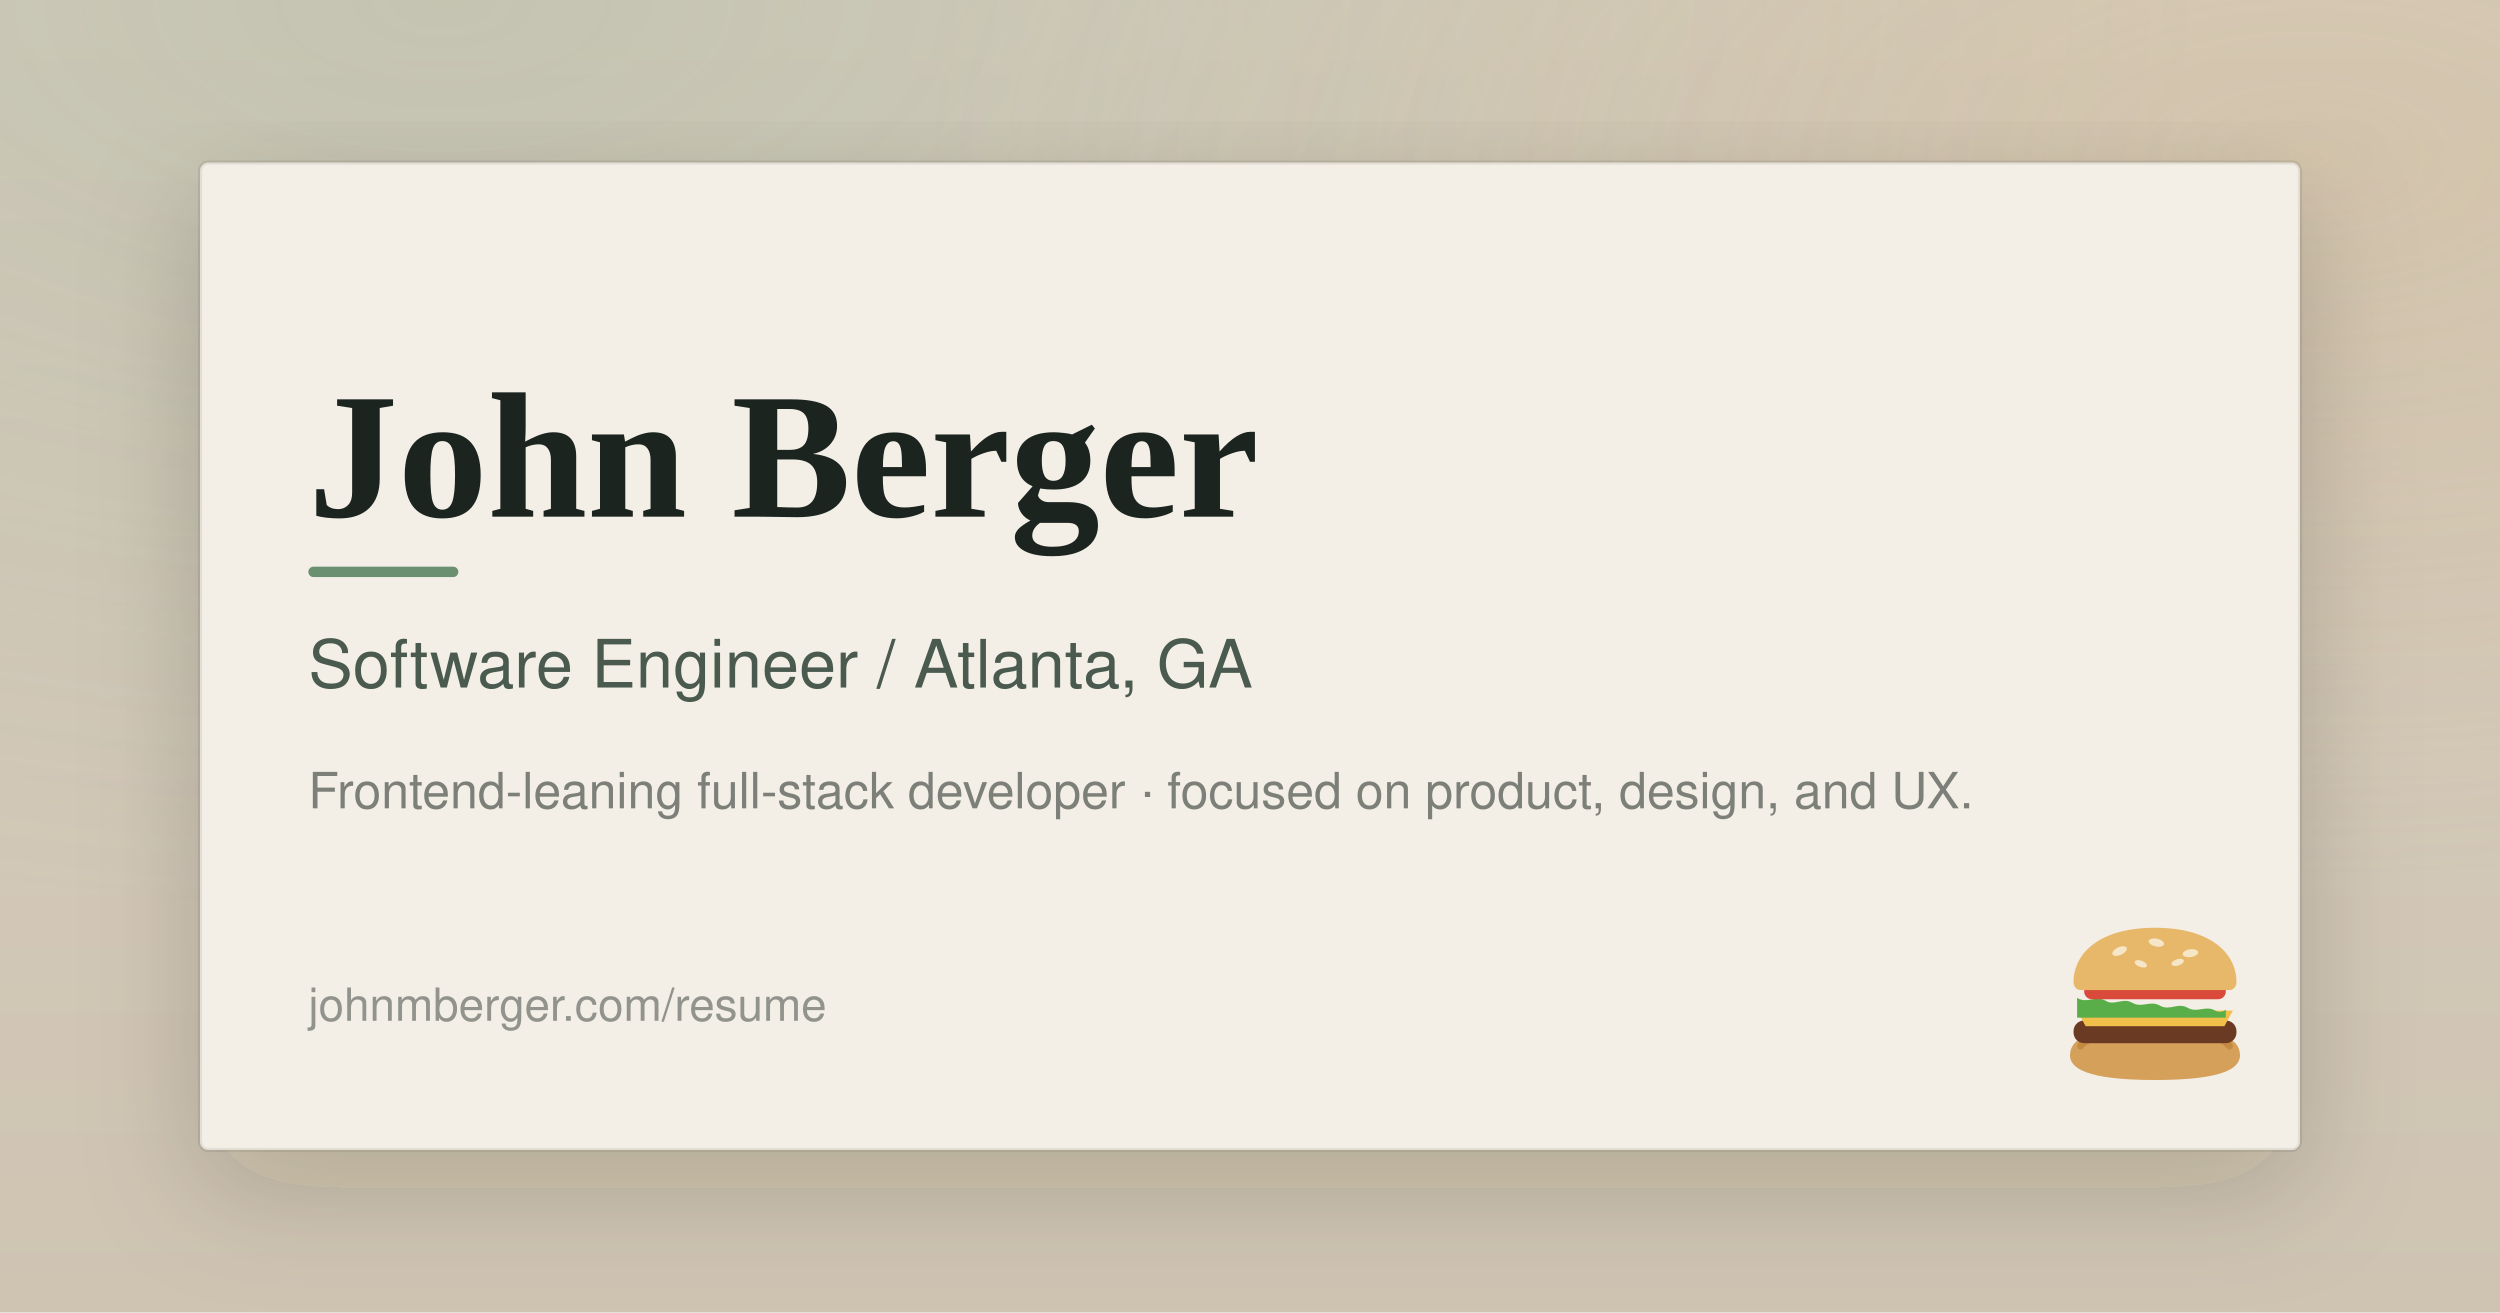
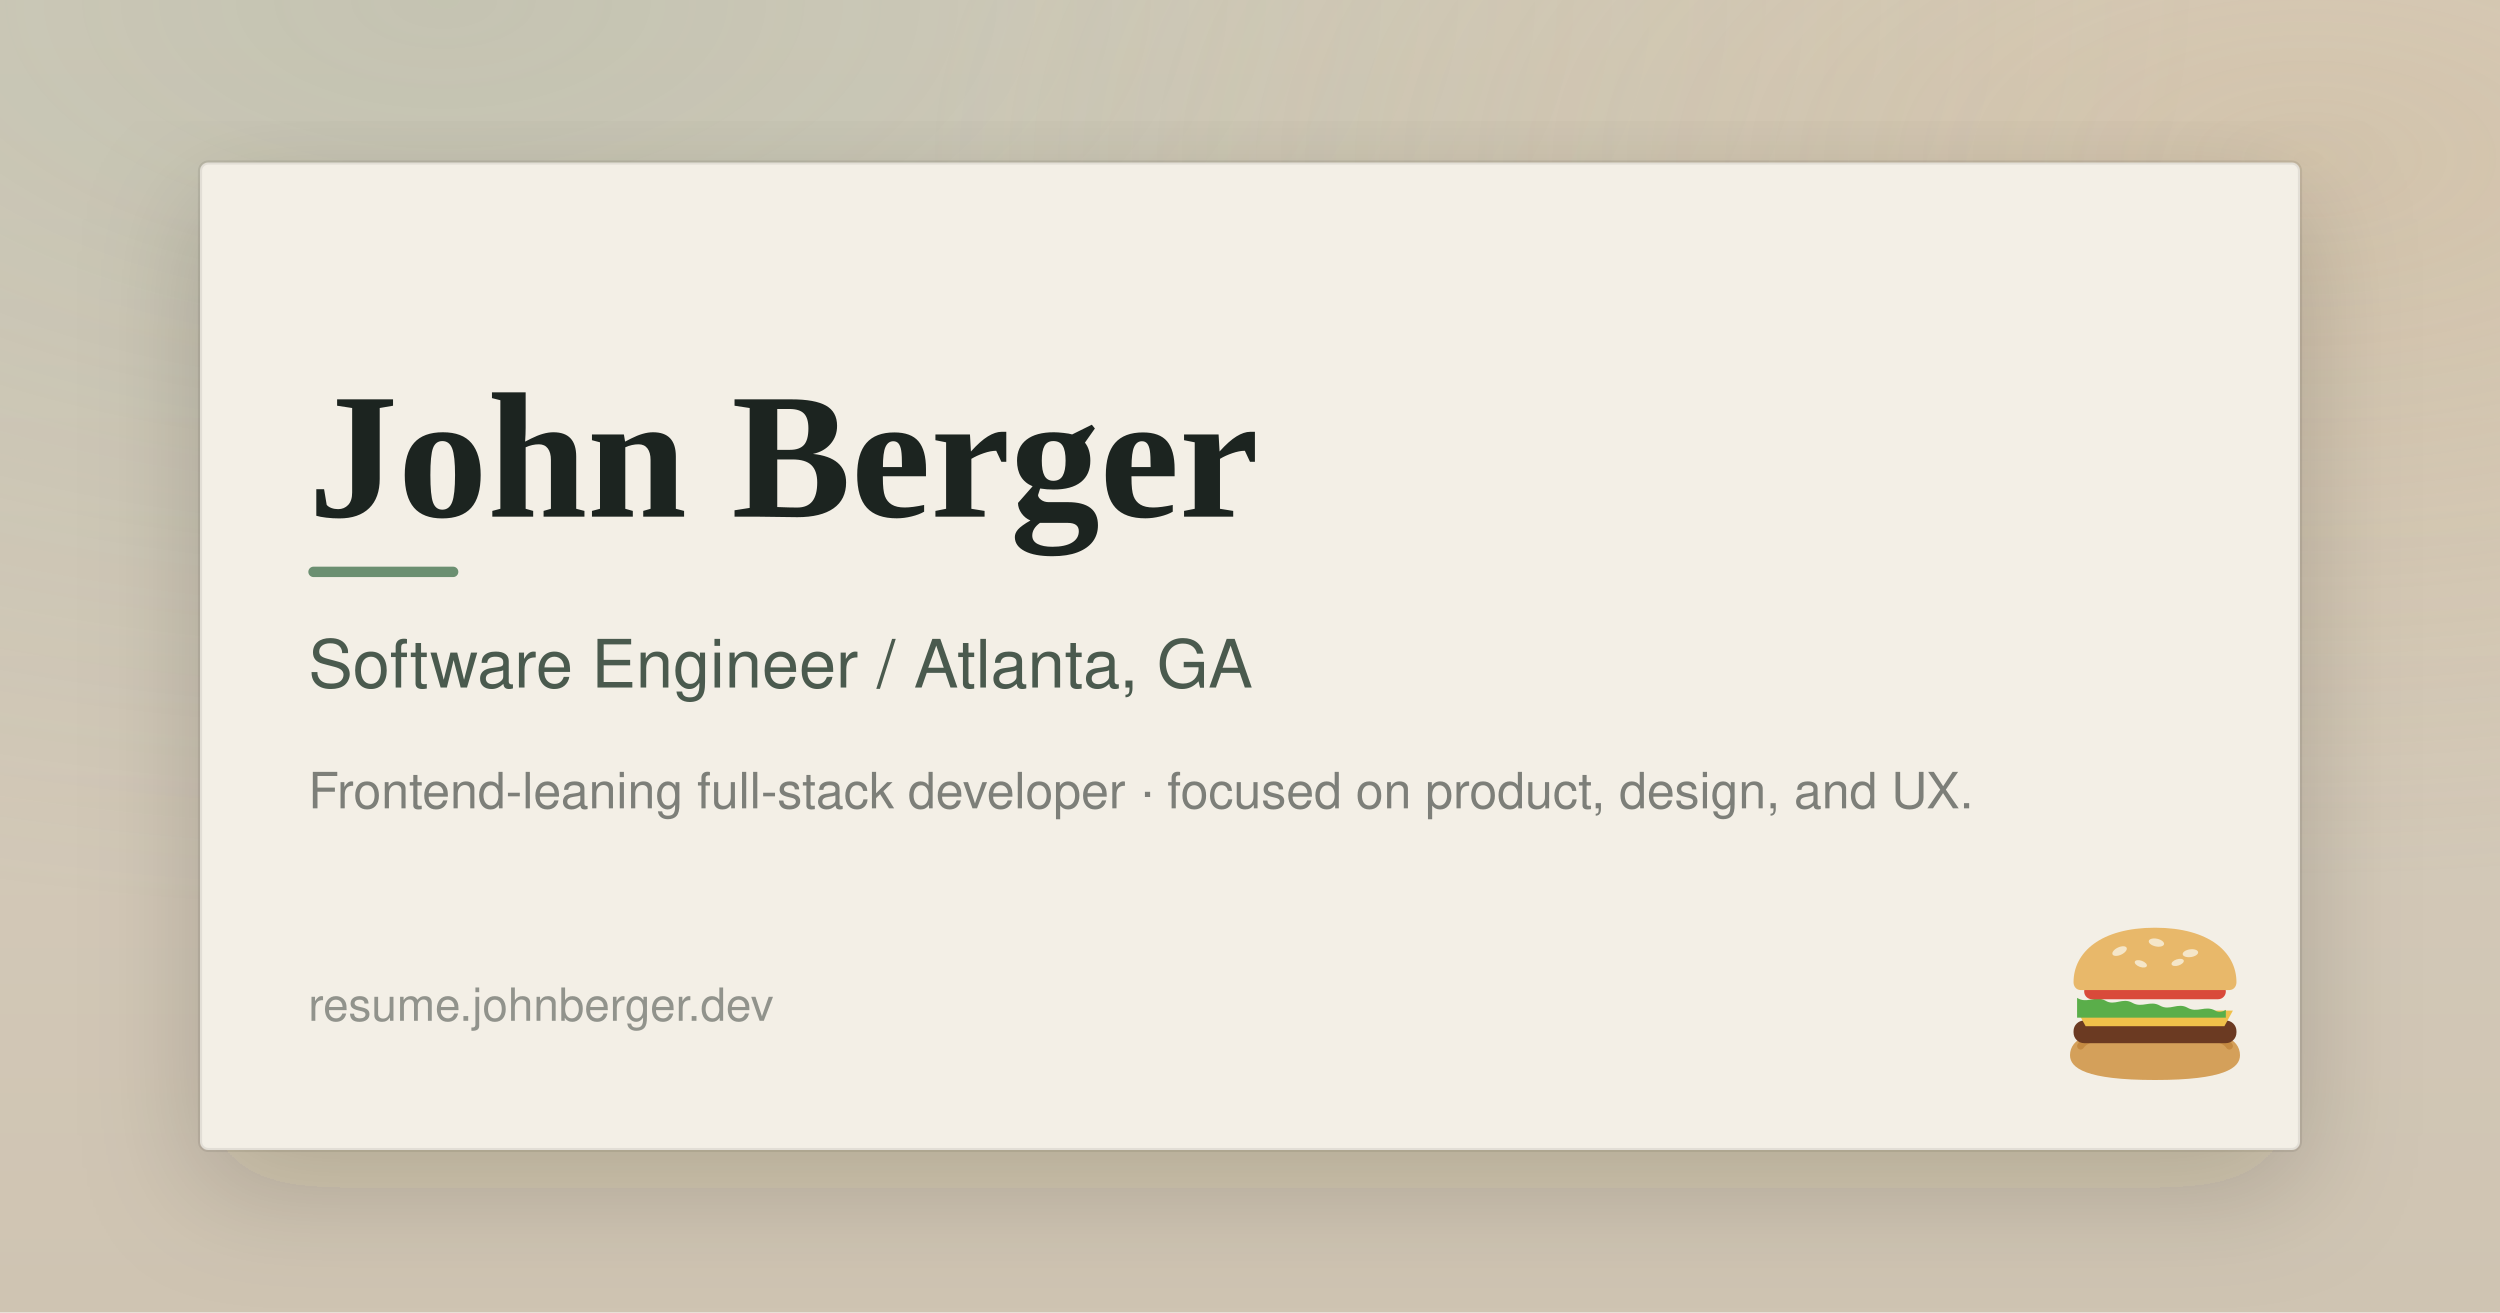
<svg xmlns="http://www.w3.org/2000/svg" width="1200" height="630" viewBox="0 0 1200 630" fill="none">
  <defs>
    <radialGradient id="sageWash" cx="0.18" cy="0" r="0.7">
      <stop offset="0" stop-color="#6b8f71" stop-opacity="0.18" />
      <stop offset="1" stop-color="#6b8f71" stop-opacity="0" />
    </radialGradient>
    <radialGradient id="goldWash" cx="0.92" cy="0.12" r="0.55">
      <stop offset="0" stop-color="#c4a06a" stop-opacity="0.22" />
      <stop offset="1" stop-color="#c4a06a" stop-opacity="0" />
    </radialGradient>
    <linearGradient id="desk" x1="0" y1="0" x2="0" y2="1">
      <stop offset="0" stop-color="#d8cfc0" />
      <stop offset="1" stop-color="#cfc4b2" />
    </linearGradient>
    <filter id="paperShadow" x="-8%" y="-8%" width="116%" height="124%">
      <feDropShadow dx="0" dy="18" stdDeviation="28" flood-color="#281e14" flood-opacity="0.18" />
    </filter>
  </defs>
  <rect width="1200" height="630" fill="url(#desk)" />
  <rect width="1200" height="630" fill="url(#sageWash)" />
  <rect width="1200" height="630" fill="url(#goldWash)" />
  <rect x="96" y="78" width="1008" height="474" rx="4" fill="#f3efe6" stroke="rgba(28,36,32,0.08)" stroke-width="2" filter="url(#paperShadow)" />
  <text x="148" y="248" fill="#1c2420" font-family="Georgia, 'Times New Roman', serif" font-size="86" font-weight="700">John Berger</text>
  <rect x="148" y="272" width="72" height="5" rx="2.5" fill="#6b8f71" />
  <text x="148" y="330" fill="#4a5a4e" font-family="system-ui, Helvetica, sans-serif" font-size="32" font-weight="500">Software Engineer / Atlanta, GA</text>
  <text x="148" y="388" fill="rgba(28,36,32,0.55)" font-family="system-ui, Helvetica, sans-serif" font-size="24">Frontend-leaning full-stack developer · focused on product, design, and UX.</text>
-   <text x="148" y="490" fill="rgba(28,36,32,0.45)" font-family="system-ui, Helvetica, sans-serif" font-size="22">johnmberger.com/resume</text>
+   <text x="148" y="490" fill="rgba(28,36,32,0.45)" font-family="system-ui, Helvetica, sans-serif" font-size="22">resume.johnberger.dev</text>
  <g transform="translate(980, 430) scale(3.4)">
    <path d="M4 22.5c0-1.2.8-2.2 2-2.5h20c1.2.3 2 1.3 2 2.5 0 1.8-2.2 3.5-12 3.5S4 24.3 4 22.5Z" fill="#D4A05A" />
    <path d="M5.5 21.2c.4-.6 1.2-1 2.1-1.1h16.8c.9.1 1.7.5 2.1 1.1" stroke="#C48A42" stroke-width="1" stroke-linecap="round" />
    <rect x="4.5" y="17.6" width="23" height="3.2" rx="1.5" fill="#6B3A22" />
    <path d="M5 16.2h22l-1.2 2.2H6.2L5 16.2Z" fill="#F0C04A" />
    <path d="M5 14.4c1.4.9 2.6-.4 4 .4 1.3.8 2.4-.5 3.8.3 1.4.8 2.5-.4 3.9.4 1.4.8 2.5-.5 3.9.3 1.4.8 2.5-.4 3.9.4.5.3 1 .2 1.5-.1v1.1H5v-2.8Z" fill="#5AAE4A" />
    <rect x="6" y="12.4" width="20" height="2.2" rx="1.1" fill="#D94A3A" />
    <path d="M4.5 12.2c0-4.2 3.8-7.7 11.5-7.7S27.5 8 27.5 12.2c0 .6-.4 1.1-1 1.1H5.5c-.6 0-1-.5-1-1.1Z" fill="#E8B86A" />
    <ellipse cx="11" cy="7.8" rx="1.1" ry="0.55" fill="#F5E6C8" transform="rotate(-25 11 7.8)" />
    <ellipse cx="16.2" cy="6.6" rx="1.1" ry="0.55" fill="#F5E6C8" transform="rotate(12 16.2 6.6)" />
    <ellipse cx="21" cy="8.1" rx="1.1" ry="0.55" fill="#F5E6C8" transform="rotate(-8 21 8.1)" />
    <ellipse cx="14" cy="9.6" rx="0.9" ry="0.45" fill="#F5E6C8" transform="rotate(20 14 9.6)" />
    <ellipse cx="19.2" cy="9.4" rx="0.9" ry="0.45" fill="#F5E6C8" transform="rotate(-18 19.2 9.4)" />
  </g>
</svg>
